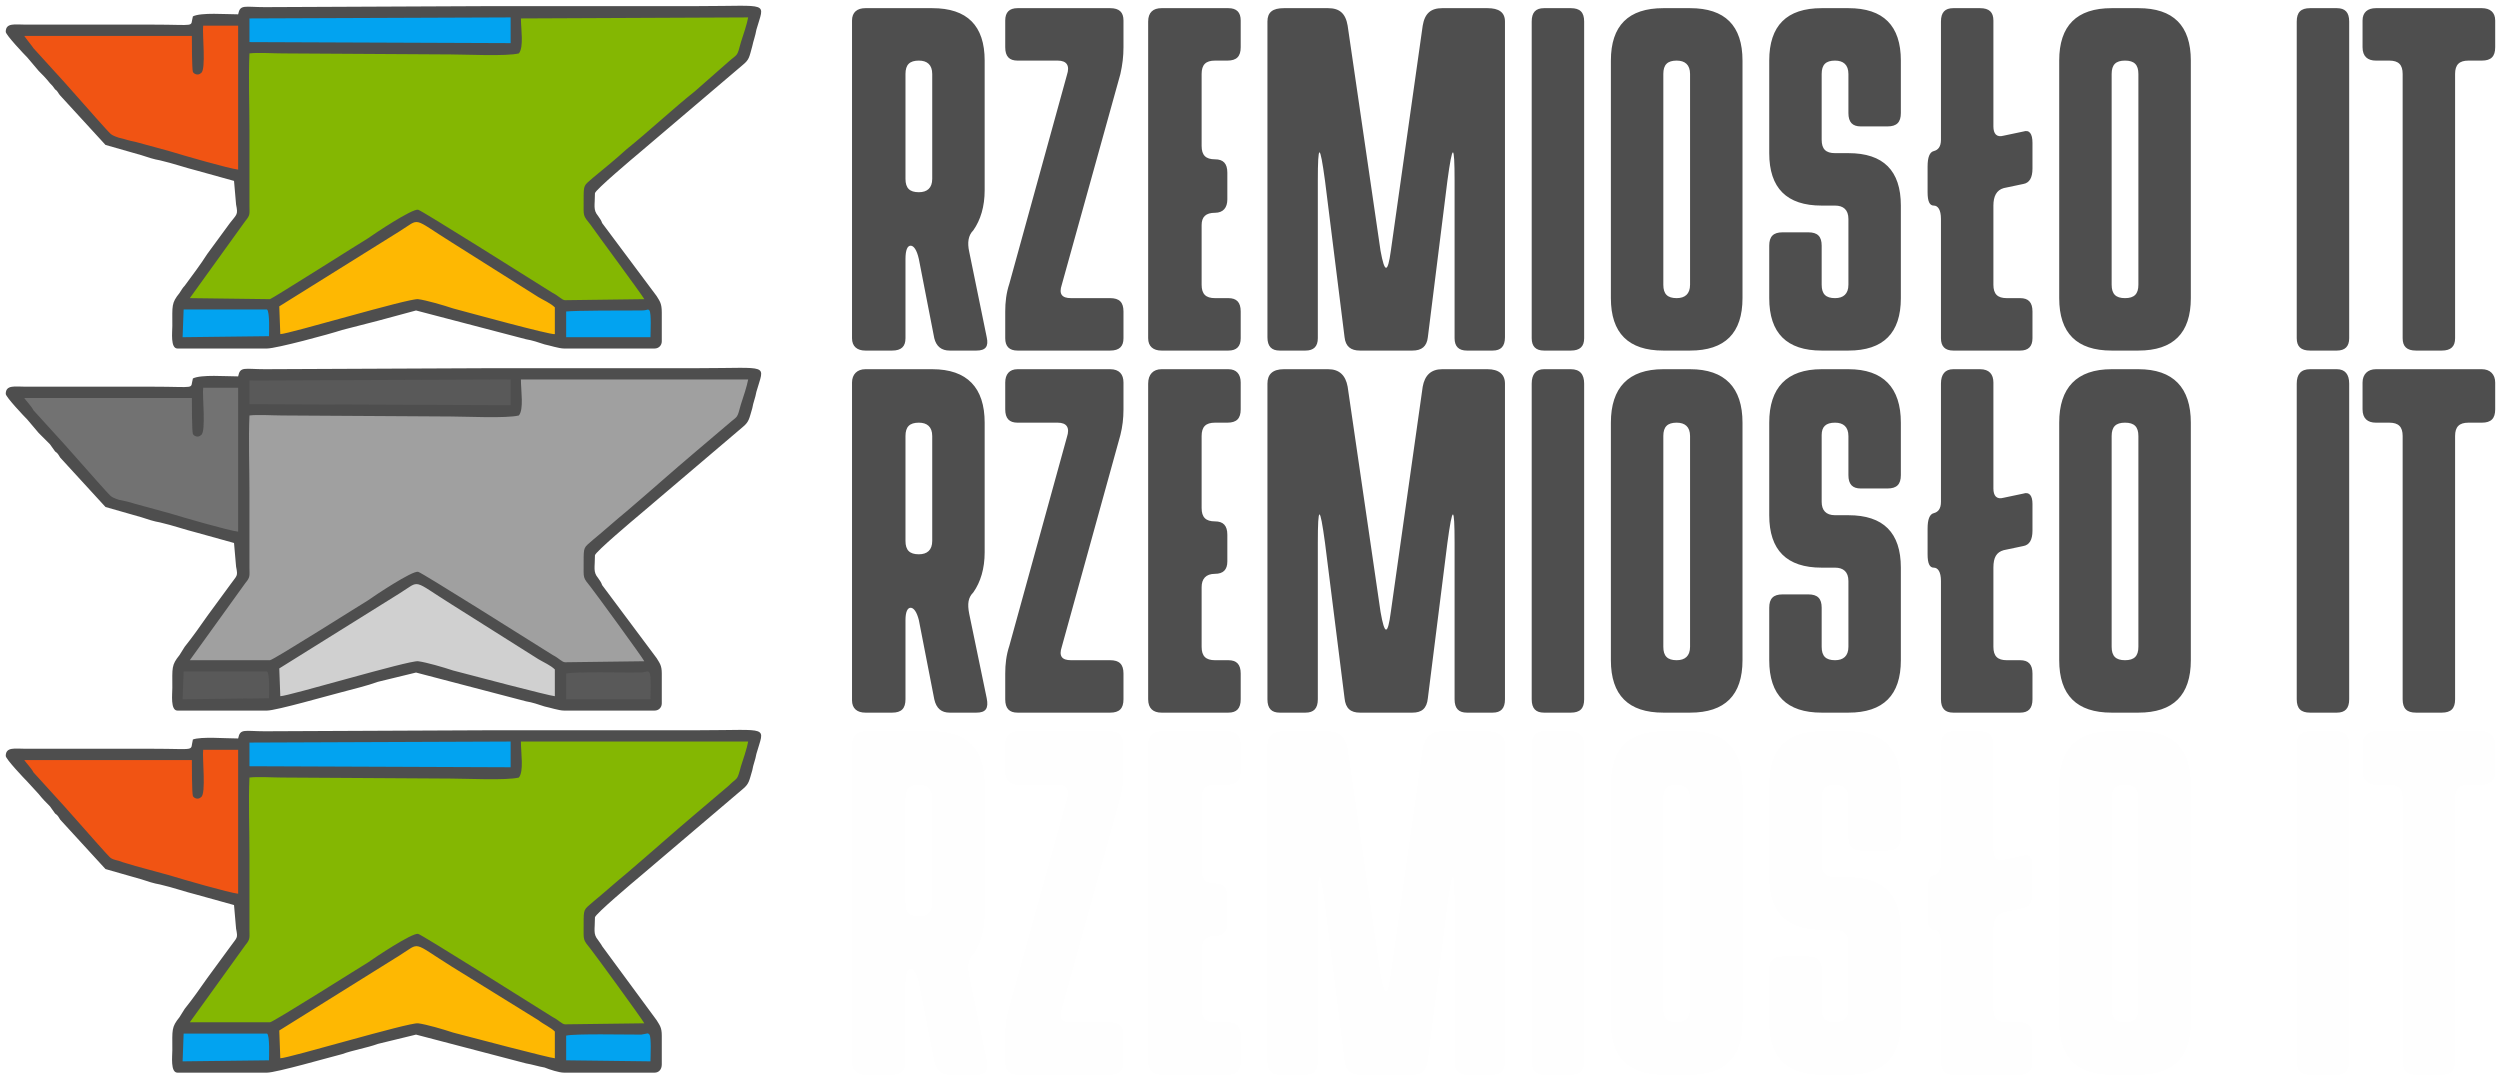
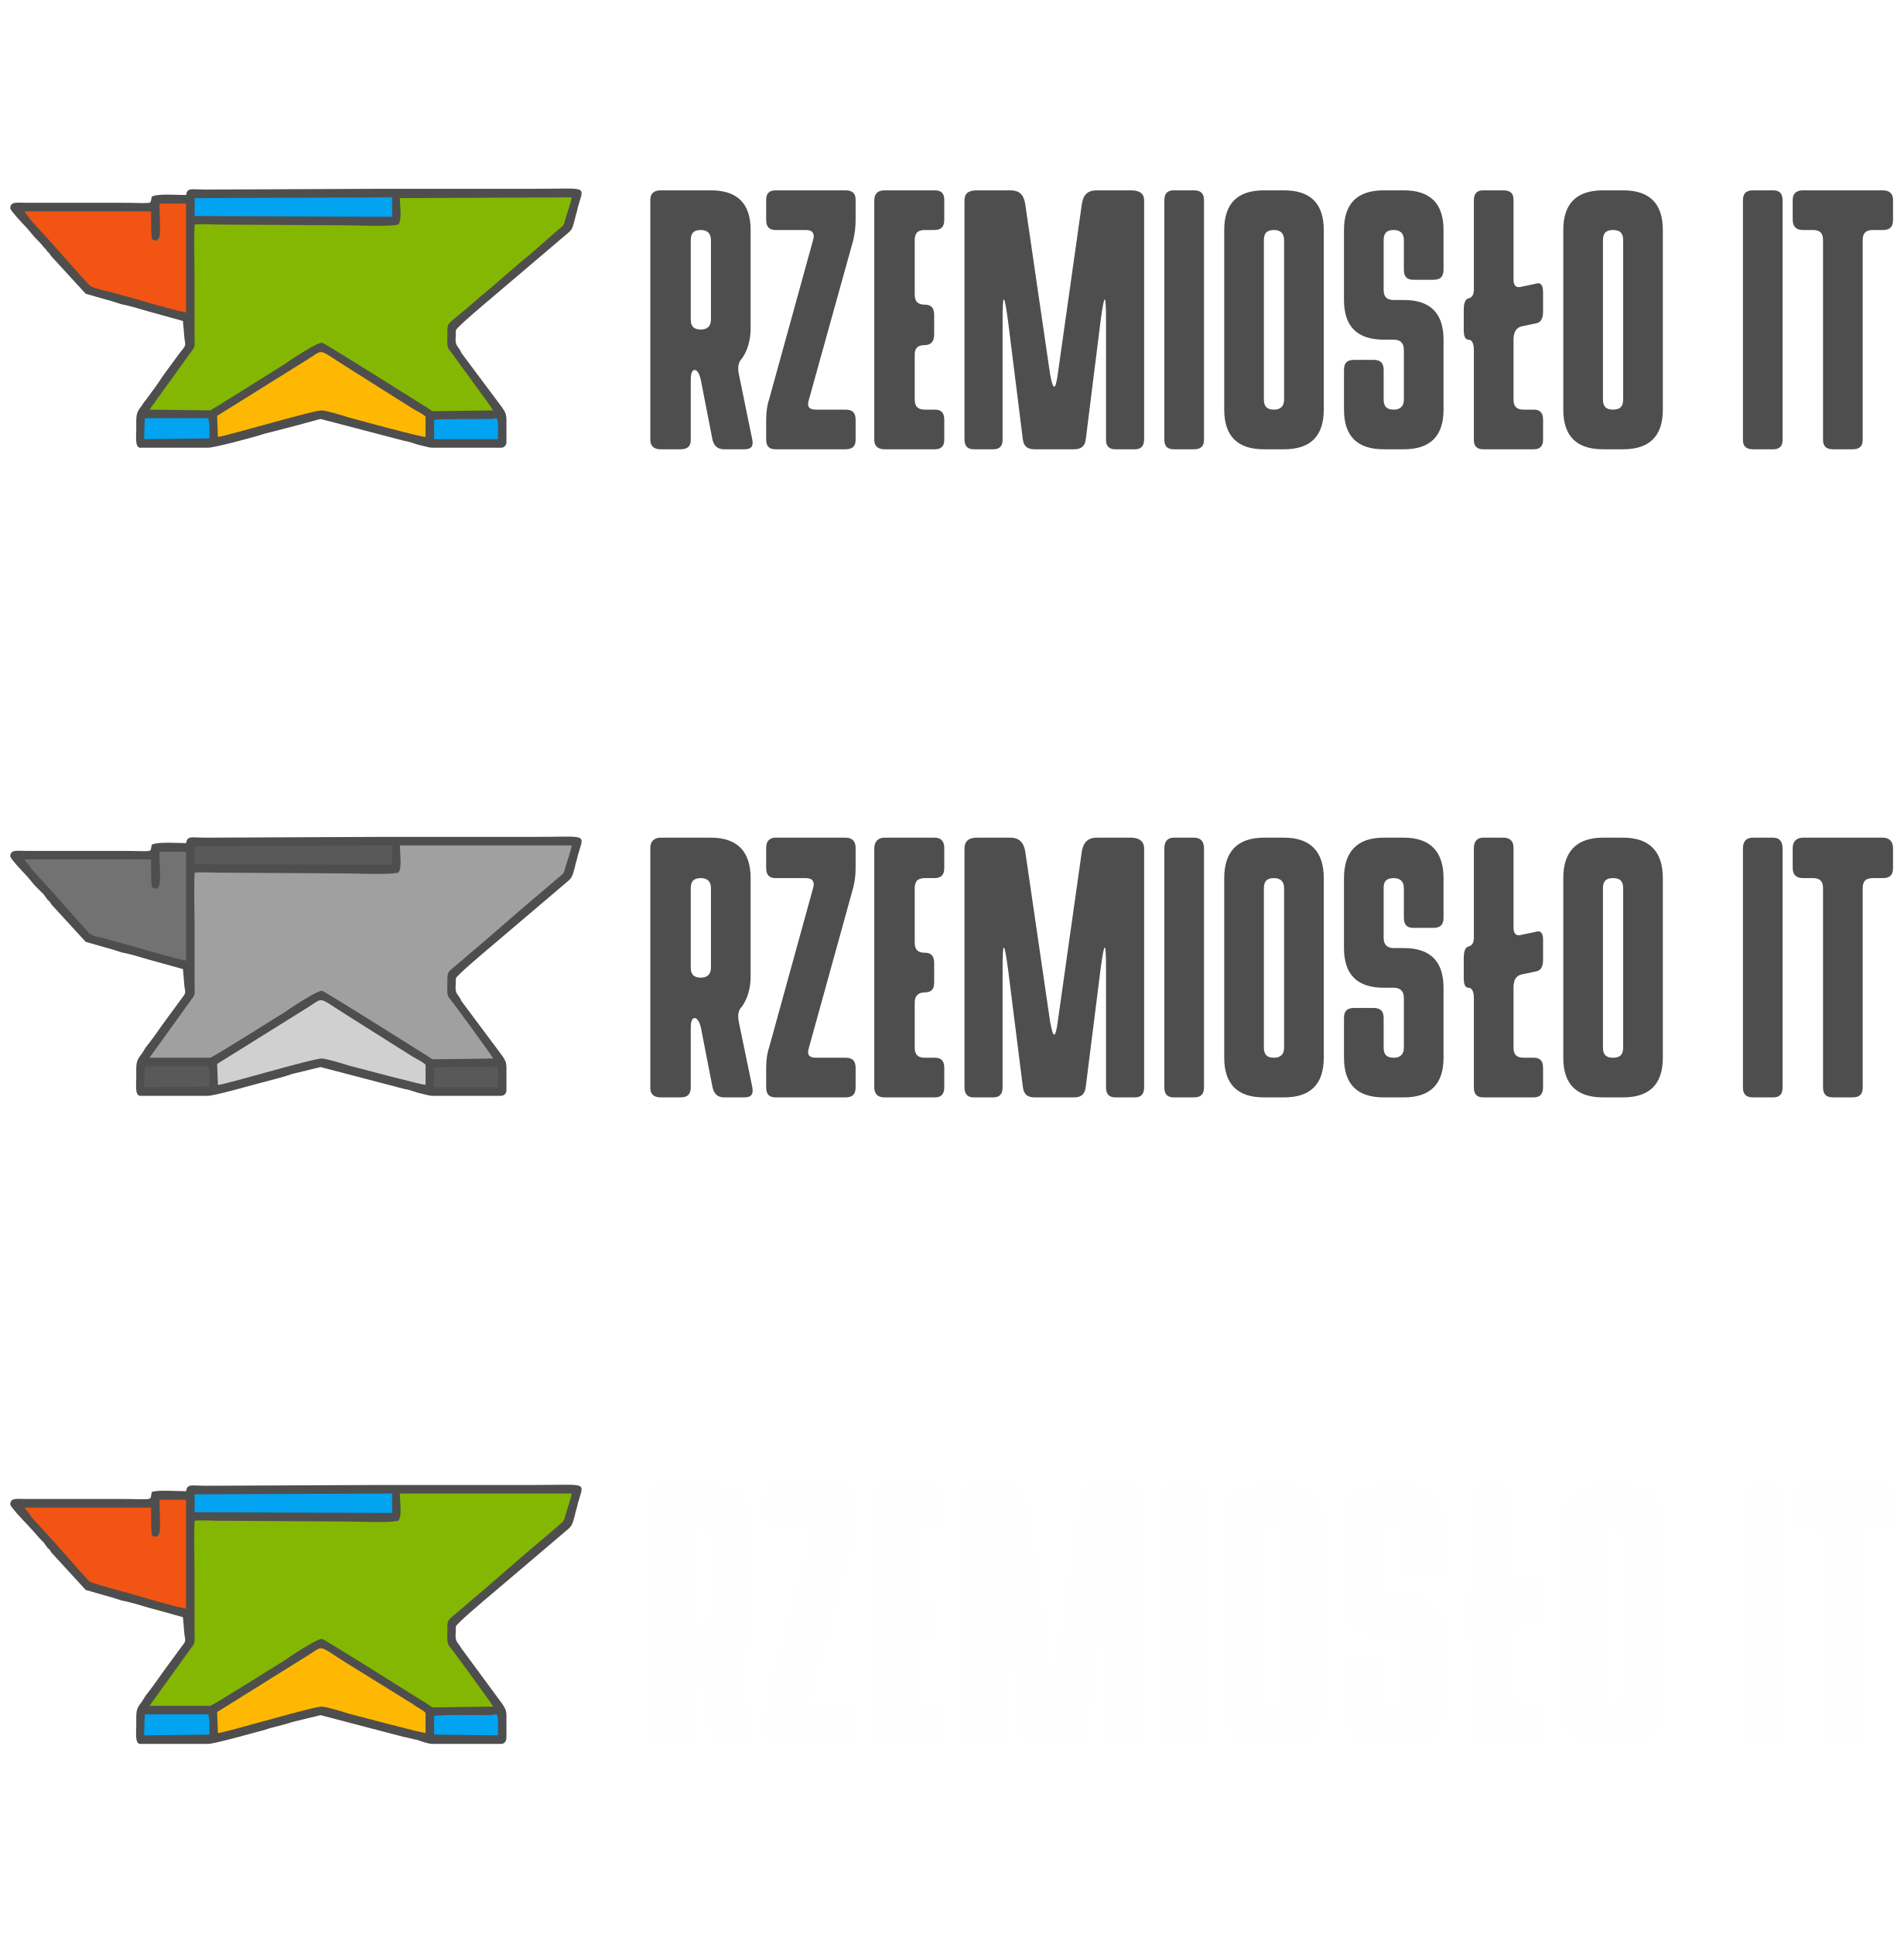
- <svg xmlns="http://www.w3.org/2000/svg" xml:space="preserve" width="435" height="188" version="1.1" style="clip-rule:evenodd;fill-rule:evenodd;image-rendering:optimizeQuality;shape-rendering:geometricPrecision;text-rendering:geometricPrecision" viewBox="0 0 12276.667 5305.778" id="svg2">
+ <svg xmlns="http://www.w3.org/2000/svg" xml:space="preserve" width="185" height="188" version="1.1" style="clip-rule:evenodd;fill-rule:evenodd;image-rendering:optimizeQuality;shape-rendering:geometricPrecision;text-rendering:geometricPrecision" viewBox="0 0 5221.111 5305.778" id="svg2">
  <defs id="defs4">
    <style type="text/css" id="style6">
    .fil2 {fill:#02A3F0}
    .fil4 {fill:#4E4E4E}
    .fil8 {fill:#595959}
    .fil9 {fill:#727272}
    .fil0 {fill:#84B702}
    .fil6 {fill:#A0A0A0}
    .fil7 {fill:#D0D0D0}
    .fil3 {fill:#F15413}
    .fil1 {fill:#FEB802}
    .fil10 {fill:#FEFEFE;fill-rule:nonzero}
    .fil5 {fill:#4E4E4E;fill-rule:nonzero}
   </style>
  </defs>
  <g id="Warstwa_x0020_1" transform="translate(0,-24394.222)">
-     <g id="g4200" transform="matrix(5.049507,0,0,5.049507,-825.1445,23808.153)">
+     <g id="g4200" transform="matrix(2.133278,0,0,2.133278,-332.3018,24651.895)">
      <path id="path10" d="m 795,410 c -1,-4 -52,-74 -56,-80 -7,-10 -4,-6 -4,-23 0,-8 0,-7 9,-15 48,-40 94,-83 142,-120 5,-11 11,-32 11,-42 l -231,-1 c -1,10 4,29 -1,35 -55,-1 -230,-1 -262,1 -1,28 1,145 -3,162 l -55,81 82,2 c 3,-1 93,-53 95,-55 7,-4 41,-29 47,-28 4,0 91,54 115,68 5,4 23,18 26,18 l 85,-3 z" class="fil0" style="fill:#84b702" />
      <path id="path12" d="m 434,445 c 8,0 126,-36 135,-35 37,4 120,35 137,34 l 0,-31 C 691,401 628,363 606,349 566,324 570,325 549,338 l -117,73 2,34 z" class="fil1" style="fill:#feb802" />
-       <polygon id="polygon14" points="661,161 662,132 403,133 404,159 " class="fil2" style="fill:#02a3f0" />
+       <polygon id="polygon14" points="662,132 403,133 404,159 661,161 " class="fil2" style="fill:#02a3f0" />
      <path id="path16" d="m 338,445 91,-1 c 0,-2 1,-27 -2,-28 l -89,0 0,29 z" class="fil2" style="fill:#02a3f0" />
      <path id="path18" d="m 180,148 c 2,2 10,14 13,17 l 29,33 c 10,10 29,33 40,45 4,6 8,8 17,10 38,10 83,28 118,34 l 1,-148 -40,1 c -4,44 -6,7 -6,7 l -172,1 z" class="fil3" style="fill:#f15413" />
      <path id="path20" d="m 712,445 87,0 c 0,-4 1,-24 -1,-26 -2,-3 0,-5 -8,-4 -16,0 -71,1 -79,3 l 1,27 z" class="fil2" style="fill:#02a3f0" />
      <path id="path22" d="m 714,419 c 8,-1 57,-1 73,-1 7,0 6,-2 8,0 2,3 1,21 1,26 l -82,0 0,-25 z m -372,-2 81,0 c 3,2 2,24 2,26 l -84,1 1,-27 z m 94,24 -1,-27 117,-73 c 21,-13 11,-14 51,11 l 84,53 c 5,3 12,6 16,10 l 0,26 c -4,1 -84,-21 -99,-25 -9,-3 -26,-8 -34,-9 -9,-1 -126,34 -134,34 z m -30,-307 254,-1 0,25 -254,-1 0,-23 z m -219,17 163,0 c 0,5 0,32 1,35 1,2 5,4 8,1 5,-3 1,-38 2,-46 l 34,0 0,140 c -9,-1 -54,-14 -67,-18 -11,-3 -22,-6 -33,-9 -6,-1 -11,-3 -16,-4 -9,-3 -8,-4 -13,-9 -11,-12 -30,-34 -40,-45 l -30,-33 c -2,-3 -7,-9 -9,-12 z m 603,256 -77,1 c -3,0 -6,-4 -12,-7 -24,-15 -127,-80 -131,-81 -6,-1 -42,23 -49,28 -2,1 -92,58 -95,59 l -78,-1 54,-75 c 5,-6 4,-7 4,-15 0,-25 0,-50 0,-74 0,-24 -1,-50 0,-74 8,-1 23,0 32,0 l 164,1 c 14,0 54,2 66,-1 5,-6 2,-24 2,-34 l 221,-1 c -1,6 -5,18 -7,24 -4,15 -3,11 -12,19 l -33,29 c -19,15 -46,40 -66,56 -11,10 -22,19 -33,28 -9,8 -9,6 -9,22 0,16 -1,14 7,24 4,6 50,68 52,72 z M 395,130 c -12,0 -36,-2 -44,2 -3,11 5,8 -40,8 l -123,0 c -10,0 -19,-2 -19,7 0,3 18,22 21,25 l 11,13 c 4,4 7,7 11,12 2,2 3,3 5,6 3,2 3,4 5,6 l 44,48 35,10 c 6,2 12,4 18,5 13,3 24,7 36,10 l 36,10 2,23 c 2,10 1,9 -6,18 l -22,30 c -7,11 -14,20 -22,31 -2,2 -3,4 -5,7 -8,10 -7,12 -7,32 0,6 -2,22 5,22 l 87,0 c 9,0 61,-14 73,-18 11,-3 24,-6 35,-9 l 37,-10 107,28 c 6,1 12,3 18,5 5,1 14,4 19,4 l 88,0 c 4,0 7,-3 7,-7 l 0,-28 c 0,-9 -2,-11 -5,-16 l -53,-71 c -1,-3 -2,-4 -4,-7 -5,-6 -3,-10 -3,-22 0,-3 38,-35 44,-40 l 100,-85 c 6,-5 6,-7 9,-18 1,-5 3,-10 4,-16 8,-28 14,-23 -56,-23 -66,0 -132,0 -198,0 l -224,1 c -20,0 -24,-3 -26,7 z" class="fil4" style="fill:#4e4e4e" />
      <path id="path24" d="m 1110,340 c -5,5 -6,12 -4,21 l 17,83 c 2,9 -1,13 -10,13 l -26,0 c -8,0 -13,-4 -15,-12 l -15,-77 c -2,-9 -5,-13 -8,-13 -3,0 -5,4 -5,13 l 0,77 c 0,8 -4,12 -13,12 l -26,0 c -8,0 -13,-4 -13,-12 l 0,-309 c 0,-8 5,-12 13,-12 l 65,0 c 34,0 51,17 51,51 l 0,126 c 0,16 -4,29 -11,39 z m -53,-165 c -9,0 -13,4 -13,13 l 0,102 c 0,9 4,13 13,13 8,0 13,-4 13,-13 l 0,-102 c 0,-9 -5,-13 -13,-13 z m 96,0 c -8,0 -12,-4 -12,-13 l 0,-26 c 0,-8 4,-12 12,-12 l 46,0 44,0 c 9,0 13,4 13,12 l 0,26 c 0,9 -1,17 -3,26 l -57,205 c -3,9 0,13 9,13 l 38,0 c 9,0 13,4 13,13 l 0,26 c 0,8 -4,12 -13,12 l -90,0 c -8,0 -12,-4 -12,-12 l 0,-26 c 0,-9 1,-18 4,-27 l 56,-203 c 3,-9 0,-14 -9,-14 l -39,0 z m 127,-38 c 0,-9 5,-13 13,-13 l 65,0 c 8,0 12,4 12,12 l 0,26 c 0,9 -4,13 -13,13 l -12,0 c -9,0 -13,4 -13,13 l 0,70 c 0,9 4,13 13,13 8,0 12,4 12,13 l 0,26 c 0,8 -4,13 -12,13 -9,0 -13,4 -13,12 l 0,58 c 0,9 4,13 13,13 l 13,0 c 8,0 12,4 12,13 l 0,26 c 0,8 -4,12 -12,12 l -65,0 c -8,0 -13,-4 -13,-12 l 0,-308 z m 116,0 c 0,-9 5,-13 16,-13 l 43,0 c 11,0 17,5 19,17 l 32,219 c 4,22 7,22 10,0 l 31,-219 c 2,-12 8,-17 19,-17 l 44,0 c 11,0 17,4 17,13 l 0,307 c 0,9 -4,13 -12,13 l -25,0 c -8,0 -12,-4 -12,-12 l 0,-153 c 0,-37 -2,-37 -7,0 l -19,152 c -1,9 -6,13 -15,13 l -51,0 c -9,0 -14,-4 -15,-13 l -19,-152 c -5,-37 -7,-37 -7,0 l 0,153 c 0,8 -4,12 -12,12 l -25,0 c -8,0 -12,-4 -12,-13 l 0,-307 z m 295,-13 c 9,0 13,4 13,13 l 0,308 c 0,8 -4,12 -13,12 l -26,0 c -8,0 -12,-4 -12,-12 l 0,-308 c 0,-9 4,-13 12,-13 l 26,0 z m 39,51 c 0,-34 17,-51 51,-51 l 26,0 c 34,0 51,17 51,51 l 0,231 c 0,34 -17,51 -51,51 l -26,0 c -34,0 -51,-17 -51,-51 l 0,-231 z m 64,0 c -9,0 -13,4 -13,13 l 0,205 c 0,9 4,13 13,13 8,0 13,-4 13,-13 l 0,-205 c 0,-9 -5,-13 -13,-13 z m 90,0 c 0,-34 17,-51 51,-51 l 26,0 c 34,0 51,17 51,51 l 0,51 c 0,9 -4,13 -13,13 l -26,0 c -8,0 -12,-4 -12,-13 l 0,-38 c 0,-9 -5,-13 -13,-13 -9,0 -13,4 -13,13 l 0,64 c 0,9 4,13 13,13 l 13,0 c 34,0 51,17 51,51 l 0,90 c 0,34 -17,51 -51,51 l -26,0 c -34,0 -51,-17 -51,-51 l 0,-51 c 0,-9 4,-13 13,-13 l 25,0 c 9,0 13,4 13,13 l 0,38 c 0,9 4,13 13,13 8,0 13,-4 13,-13 l 0,-64 c 0,-9 -5,-13 -13,-13 l -13,0 c -34,0 -51,-17 -51,-51 l 0,-90 z m 179,282 c -8,0 -12,-4 -12,-12 l 0,-116 c 0,-9 -3,-13 -7,-13 -4,0 -6,-4 -6,-13 l 0,-25 c 0,-9 2,-14 6,-15 4,-1 7,-4 7,-11 l 0,-115 c 0,-9 4,-13 12,-13 l 26,0 c 9,0 13,4 13,12 l 0,103 c 0,7 3,11 10,9 l 19,-4 c 6,-2 9,2 9,11 l 0,25 c 0,9 -3,14 -9,15 l -19,4 c -7,2 -10,8 -10,17 l 0,77 c 0,9 4,13 13,13 l 13,0 c 8,0 12,4 12,13 l 0,26 c 0,8 -4,12 -12,12 l -65,0 z m 103,-282 c 0,-34 17,-51 51,-51 l 26,0 c 34,0 51,17 51,51 l 0,231 c 0,34 -17,51 -51,51 l -26,0 c -34,0 -51,-17 -51,-51 l 0,-231 z m 64,0 c -9,0 -13,4 -13,13 l 0,205 c 0,9 4,13 13,13 9,0 13,-4 13,-13 l 0,-205 c 0,-9 -4,-13 -13,-13 z m 206,-51 c 8,0 12,4 12,13 l 0,308 c 0,8 -4,12 -12,12 l -26,0 c -9,0 -13,-4 -13,-12 l 0,-308 c 0,-9 4,-13 13,-13 l 26,0 z m 141,0 c 8,0 13,4 13,12 l 0,26 c 0,9 -4,13 -13,13 l -13,0 c -9,0 -13,4 -13,13 l 0,257 c 0,8 -4,12 -13,12 l -25,0 c -9,0 -13,-4 -13,-12 l 0,-257 c 0,-9 -4,-13 -13,-13 l -13,0 c -8,0 -13,-4 -13,-13 l 0,-26 c 0,-8 5,-12 13,-12 l 52,0 51,0 z" class="fil5" style="fill:#4e4e4e;fill-rule:nonzero" />
    </g>
-     <g id="g4210" transform="matrix(5.049507,0,0,5.049507,-825.1445,23652.193)">
+     <g id="g4210" transform="matrix(2.133278,0,0,2.133278,-332.3018,25612.85)">
      <path id="path26" d="m 795,793 c -1,-4 -52,-75 -56,-80 -7,-10 -4,-7 -4,-23 0,-8 0,-7 9,-15 48,-40 94,-83 142,-120 5,-11 11,-33 11,-42 l -231,-1 c -1,10 4,29 -1,35 -55,-1 -230,-1 -262,1 -1,28 1,144 -3,162 l -55,81 82,2 c 3,-1 93,-54 95,-55 7,-4 41,-29 47,-28 4,0 91,54 115,68 5,4 23,17 26,18 l 85,-3 z" class="fil6" style="fill:#a0a0a0" />
      <path id="path28" d="m 434,828 c 8,0 126,-36 135,-35 37,4 120,35 137,34 l 0,-31 C 691,783 628,746 606,732 566,706 570,708 549,721 l -117,73 2,34 z" class="fil7" style="fill:#d0d0d0" />
-       <polygon id="polygon30" points="661,543 662,515 403,516 404,542 " class="fil8" style="fill:#595959" />
+       <polygon id="polygon30" points="662,515 403,516 404,542 661,543 " class="fil8" style="fill:#595959" />
      <path id="path32" d="m 338,828 91,-1 c 0,-2 1,-27 -2,-28 l -89,0 0,29 z" class="fil8" style="fill:#595959" />
      <path id="path34" d="m 180,530 c 2,3 10,15 13,18 l 29,33 c 10,10 29,33 40,45 4,6 8,8 17,10 38,10 83,28 118,34 l 1,-148 -40,1 c -4,44 -6,7 -6,7 l -172,0 z" class="fil9" style="fill:#727272" />
      <path id="path36" d="m 712,828 87,0 c 0,-4 1,-24 -1,-27 -2,-2 0,-4 -8,-4 -16,1 -71,2 -79,4 l 1,27 z" class="fil8" style="fill:#595959" />
      <path id="path38" d="m 714,802 c 8,-2 57,-1 73,-1 7,-1 6,-2 8,0 2,3 1,21 1,26 l -82,0 0,-25 z m -372,-2 81,0 c 3,1 2,24 2,26 l -84,1 1,-27 z m 94,24 -1,-27 117,-73 c 21,-13 11,-14 51,11 l 84,53 c 5,3 12,6 16,10 l 0,26 c -4,0 -84,-21 -99,-25 -9,-3 -26,-8 -34,-9 -9,-1 -126,34 -134,34 z m -30,-307 254,-1 0,25 -254,-1 0,-23 z m -219,17 163,0 c 0,5 0,32 1,35 1,2 5,4 8,1 5,-3 1,-38 2,-46 l 34,0 0,140 c -9,-1 -54,-14 -67,-18 -11,-3 -22,-6 -33,-9 -6,-2 -11,-3 -16,-4 -9,-3 -8,-4 -13,-9 -11,-12 -30,-34 -40,-45 l -30,-33 c -2,-4 -7,-9 -9,-12 z m 603,256 -77,1 c -3,0 -6,-4 -12,-7 -24,-15 -127,-80 -131,-81 -6,-1 -42,23 -49,28 -2,1 -92,58 -95,58 l -78,0 54,-75 c 5,-6 4,-7 4,-15 0,-25 0,-50 0,-74 0,-25 -1,-50 0,-74 8,-1 23,0 32,0 l 164,1 c 14,0 54,2 66,-1 5,-6 2,-24 2,-35 l 221,0 c -1,6 -5,18 -7,24 -4,15 -3,11 -12,19 l -33,28 c -19,16 -46,40 -66,57 -11,9 -22,19 -33,28 -9,8 -9,6 -9,22 0,16 -1,14 7,24 4,5 50,68 52,72 z M 395,513 c -12,0 -36,-2 -44,2 -3,11 5,8 -40,8 l -123,0 c -10,0 -19,-2 -19,7 0,3 18,22 21,25 l 11,13 c 4,4 7,7 11,11 2,3 3,4 5,7 3,2 3,3 5,6 l 44,48 35,10 c 6,2 12,4 18,5 13,3 24,7 36,10 l 36,10 2,23 c 2,10 1,8 -6,18 l -22,30 c -7,10 -14,20 -22,30 -2,3 -3,5 -5,8 -8,10 -7,12 -7,32 0,6 -2,22 5,22 l 87,0 c 9,0 61,-15 73,-18 11,-3 24,-6 35,-10 l 37,-9 107,28 c 6,1 12,3 18,5 5,1 14,4 19,4 l 88,0 c 4,0 7,-3 7,-7 l 0,-29 c 0,-8 -2,-10 -5,-15 l -53,-71 c -1,-3 -2,-4 -4,-7 -5,-6 -3,-10 -3,-22 0,-3 38,-35 44,-40 l 100,-85 c 6,-5 6,-8 9,-18 1,-6 3,-10 4,-16 8,-28 14,-23 -56,-23 -66,0 -132,0 -198,0 l -224,1 c -20,0 -24,-3 -26,7 z" class="fil4" style="fill:#4e4e4e" />
      <path id="path40" d="m 1110,723 c -5,5 -6,11 -4,21 l 17,82 c 2,10 -1,14 -10,14 l -26,0 c -8,0 -13,-4 -15,-13 l -15,-77 c -2,-8 -5,-12 -8,-12 -3,0 -5,4 -5,12 l 0,77 c 0,9 -4,13 -13,13 l -26,0 c -8,0 -13,-4 -13,-12 l 0,-309 c 0,-8 5,-13 13,-13 l 65,0 c 34,0 51,18 51,52 l 0,126 c 0,16 -4,29 -11,39 z m -53,-165 c -9,0 -13,4 -13,13 l 0,102 c 0,9 4,13 13,13 8,0 13,-4 13,-13 l 0,-102 c 0,-9 -5,-13 -13,-13 z m 96,0 c -8,0 -12,-4 -12,-13 l 0,-26 c 0,-8 4,-13 12,-13 l 46,0 44,0 c 9,0 13,5 13,13 l 0,26 c 0,9 -1,17 -3,25 l -57,206 c -3,9 0,13 9,13 l 38,0 c 9,0 13,4 13,13 l 0,25 c 0,9 -4,13 -13,13 l -90,0 c -8,0 -12,-4 -12,-13 l 0,-25 c 0,-9 1,-18 4,-27 l 56,-203 c 3,-9 0,-14 -9,-14 l -39,0 z m 127,-38 c 0,-9 5,-14 13,-14 l 65,0 c 8,0 12,5 12,13 l 0,26 c 0,9 -4,13 -13,13 l -12,0 c -9,0 -13,4 -13,13 l 0,70 c 0,9 4,13 13,13 8,0 12,4 12,13 l 0,26 c 0,8 -4,12 -12,12 -9,0 -13,5 -13,13 l 0,58 c 0,9 4,13 13,13 l 13,0 c 8,0 12,4 12,13 l 0,25 c 0,9 -4,13 -12,13 l -65,0 c -8,0 -13,-4 -13,-13 l 0,-307 z m 116,0 c 0,-9 5,-14 16,-14 l 43,0 c 11,0 17,6 19,17 l 32,219 c 4,23 7,23 10,0 l 31,-219 c 2,-11 8,-17 19,-17 l 44,0 c 11,0 17,5 17,14 l 0,307 c 0,9 -4,13 -12,13 l -25,0 c -8,0 -12,-4 -12,-13 l 0,-152 c 0,-37 -2,-37 -7,0 l -19,151 c -1,10 -6,14 -15,14 l -51,0 c -9,0 -14,-4 -15,-14 l -19,-151 c -5,-37 -7,-37 -7,0 l 0,152 c 0,9 -4,13 -12,13 l -25,0 c -8,0 -12,-4 -12,-13 l 0,-307 z m 295,-14 c 9,0 13,5 13,14 l 0,307 c 0,9 -4,13 -13,13 l -26,0 c -8,0 -12,-4 -12,-13 l 0,-307 c 0,-9 4,-14 12,-14 l 26,0 z m 39,52 c 0,-34 17,-52 51,-52 l 26,0 c 34,0 51,18 51,52 l 0,231 c 0,34 -17,51 -51,51 l -26,0 c -34,0 -51,-17 -51,-51 l 0,-231 z m 64,0 c -9,0 -13,4 -13,13 l 0,205 c 0,9 4,13 13,13 8,0 13,-4 13,-13 l 0,-205 c 0,-9 -5,-13 -13,-13 z m 90,0 c 0,-34 17,-52 51,-52 l 26,0 c 34,0 51,18 51,52 l 0,51 c 0,9 -4,13 -13,13 l -26,0 c -8,0 -12,-4 -12,-13 l 0,-38 c 0,-9 -5,-13 -13,-13 -9,0 -13,4 -13,12 l 0,65 c 0,8 4,13 13,13 l 13,0 c 34,0 51,17 51,51 l 0,90 c 0,34 -17,51 -51,51 l -26,0 c -34,0 -51,-17 -51,-51 l 0,-51 c 0,-9 4,-13 13,-13 l 25,0 c 9,0 13,4 13,13 l 0,38 c 0,9 4,13 13,13 8,0 13,-4 13,-13 l 0,-64 c 0,-9 -5,-13 -13,-13 l -13,0 c -34,0 -51,-17 -51,-51 l 0,-90 z m 179,282 c -8,0 -12,-4 -12,-13 l 0,-115 c 0,-9 -3,-13 -7,-13 -4,0 -6,-4 -6,-13 l 0,-25 c 0,-9 2,-14 6,-15 4,-1 7,-4 7,-11 l 0,-115 c 0,-9 4,-14 12,-14 l 26,0 c 9,0 13,5 13,13 l 0,103 c 0,7 3,11 10,9 l 19,-4 c 6,-2 9,2 9,10 l 0,26 c 0,9 -3,14 -9,15 l -19,4 c -7,2 -10,7 -10,17 l 0,77 c 0,9 4,13 13,13 l 13,0 c 8,0 12,4 12,13 l 0,25 c 0,9 -4,13 -12,13 l -65,0 z m 103,-282 c 0,-34 17,-52 51,-52 l 26,0 c 34,0 51,18 51,52 l 0,231 c 0,34 -17,51 -51,51 l -26,0 c -34,0 -51,-17 -51,-51 l 0,-231 z m 64,0 c -9,0 -13,4 -13,13 l 0,205 c 0,9 4,13 13,13 9,0 13,-4 13,-13 l 0,-205 c 0,-9 -4,-13 -13,-13 z m 206,-52 c 8,0 12,5 12,14 l 0,307 c 0,9 -4,13 -12,13 l -26,0 c -9,0 -13,-4 -13,-13 l 0,-307 c 0,-9 4,-14 13,-14 l 26,0 z m 141,0 c 8,0 13,5 13,13 l 0,26 c 0,9 -4,13 -13,13 l -13,0 c -9,0 -13,4 -13,13 l 0,256 c 0,9 -4,13 -13,13 l -25,0 c -9,0 -13,-4 -13,-13 l 0,-256 c 0,-9 -4,-13 -13,-13 l -13,0 c -8,0 -13,-4 -13,-13 l 0,-26 c 0,-8 5,-13 13,-13 l 52,0 51,0 z" class="fil5" style="fill:#4e4e4e;fill-rule:nonzero" />
    </g>
-     <g id="g4220" transform="matrix(5.049507,0,0,5.049507,-825.1445,23415.44)">
+     <g id="g4220" transform="matrix(2.133278,0,0,2.133278,-332.3018,26539.673)">
      <path id="path42" d="m 795,1192 c -1,-4 -52,-75 -56,-80 -7,-10 -4,-7 -4,-23 0,-8 0,-7 9,-15 48,-40 94,-83 142,-120 5,-11 11,-33 11,-42 l -231,-1 c -1,10 4,29 -1,35 -55,-1 -230,-1 -262,1 -1,28 1,144 -3,162 l -55,81 82,2 c 3,-1 93,-54 95,-55 7,-4 41,-29 47,-28 4,0 91,54 115,68 5,4 23,17 26,18 l 85,-3 z" class="fil0" style="fill:#84b702" />
      <path id="path44" d="m 434,1227 c 8,0 126,-36 135,-35 37,4 120,35 137,34 l 0,-32 c -15,-12 -78,-49 -100,-63 -40,-26 -36,-24 -57,-11 l -117,73 2,34 z" class="fil1" style="fill:#feb802" />
-       <polygon id="polygon46" points="403,914 404,941 661,942 662,914 " class="fil2" style="fill:#02a3f0" />
+       <polygon id="polygon46" points="404,941 661,942 662,914 403,914 " class="fil2" style="fill:#02a3f0" />
      <path id="path48" d="m 338,1227 91,-1 c 0,-2 1,-27 -2,-28 l -89,0 0,29 z" class="fil2" style="fill:#02a3f0" />
      <path id="path50" d="m 180,929 c 2,3 10,15 13,18 l 29,33 c 10,10 29,33 40,45 4,6 8,8 17,10 38,10 83,28 118,34 l 1,-148 -40,1 c -4,44 -6,7 -6,7 l -172,0 z" class="fil3" style="fill:#f15413" />
      <path id="path52" d="m 712,1227 87,0 c 0,-4 1,-24 -1,-27 -2,-2 0,-4 -8,-4 -16,1 -71,2 -79,4 l 1,27 z" class="fil2" style="fill:#02a3f0" />
      <path id="path54" d="m 714,1201 c 8,-2 57,-1 73,-1 7,-1 6,-2 8,0 2,3 1,21 1,26 l -82,-1 0,-24 z m -372,-2 81,0 c 3,1 2,24 2,26 l -84,1 1,-27 z m 94,24 -1,-27 117,-73 c 21,-13 11,-14 51,11 l 84,52 c 5,4 12,7 16,11 l 0,26 c -4,0 -84,-21 -99,-25 -9,-3 -26,-8 -34,-9 -9,-1 -126,34 -134,34 z m -30,-307 254,-1 0,25 -254,-1 0,-23 z m -219,17 163,0 c 0,5 0,32 1,35 1,2 5,4 8,1 5,-3 1,-38 2,-46 l 34,0 0,140 c -9,-1 -54,-14 -67,-18 -11,-3 -22,-6 -33,-9 -6,-2 -11,-3 -16,-5 -9,-2 -8,-3 -13,-8 -11,-12 -30,-34 -40,-45 l -30,-33 c -2,-4 -7,-9 -9,-12 z m 603,256 -77,1 c -3,0 -6,-4 -12,-7 -24,-15 -127,-80 -131,-81 -6,-1 -42,23 -49,28 -2,1 -92,58 -95,58 l -78,0 54,-75 c 5,-6 4,-7 4,-16 0,-24 0,-49 0,-73 0,-25 -1,-50 0,-74 8,-1 23,0 32,0 l 164,1 c 14,0 54,2 66,-1 5,-6 2,-24 2,-35 l 221,0 c -1,6 -5,18 -7,24 -4,15 -3,10 -12,19 l -33,28 c -19,16 -46,40 -66,57 -11,9 -22,19 -33,28 -9,8 -9,6 -9,22 0,16 -1,14 7,24 4,5 50,68 52,72 z M 395,912 c -12,0 -36,-2 -44,1 -3,12 5,9 -40,9 l -123,0 c -10,0 -19,-2 -19,7 0,3 18,22 21,25 l 11,12 c 4,5 7,8 11,12 2,3 3,4 5,7 3,2 3,3 5,6 l 44,48 35,10 c 6,2 12,4 18,5 13,3 24,7 36,10 l 36,10 2,23 c 2,10 1,8 -6,18 l -22,30 c -7,10 -14,20 -22,30 -2,3 -3,5 -5,8 -8,10 -7,12 -7,32 0,6 -2,22 5,22 l 87,0 c 9,0 61,-15 73,-18 11,-4 24,-6 35,-10 l 37,-9 107,28 c 6,1 12,3 18,4 5,2 14,5 19,5 l 88,0 c 4,0 7,-3 7,-8 l 0,-28 c 0,-8 -2,-10 -5,-15 l -53,-72 c -1,-2 -2,-3 -4,-6 -5,-6 -3,-10 -3,-22 0,-3 38,-35 44,-40 l 100,-85 c 6,-5 6,-8 9,-18 1,-6 3,-10 4,-16 8,-28 14,-23 -56,-23 -66,0 -132,0 -198,0 l -224,1 c -20,0 -24,-3 -26,7 z" class="fil4" style="fill:#4e4e4e" />
      <path id="path56" d="m 1110,1122 c -5,4 -6,11 -4,21 l 17,82 c 2,10 -1,14 -10,14 l -26,0 c -8,0 -13,-4 -15,-13 l -15,-77 c -2,-8 -5,-13 -8,-13 -3,0 -5,5 -5,13 l 0,77 c 0,9 -4,13 -13,13 l -26,0 c -8,0 -13,-4 -13,-12 l 0,-309 c 0,-8 5,-13 13,-13 l 65,0 c 34,0 51,17 51,52 l 0,126 c 0,16 -4,29 -11,39 z m -53,-165 c -9,0 -13,4 -13,13 l 0,102 c 0,9 4,13 13,13 8,0 13,-4 13,-13 l 0,-102 c 0,-9 -5,-13 -13,-13 z m 96,0 c -8,0 -12,-5 -12,-13 l 0,-26 c 0,-8 4,-13 12,-13 l 46,0 44,0 c 9,0 13,5 13,13 l 0,26 c 0,8 -1,17 -3,25 l -57,206 c -3,9 0,13 9,13 l 38,0 c 9,0 13,4 13,13 l 0,25 c 0,9 -4,13 -13,13 l -90,0 c -8,0 -12,-4 -12,-13 l 0,-25 c 0,-9 1,-18 4,-28 l 56,-202 c 3,-9 0,-14 -9,-14 l -39,0 z m 127,-39 c 0,-8 5,-13 13,-13 l 65,0 c 8,0 12,5 12,13 l 0,26 c 0,8 -4,13 -13,13 l -12,0 c -9,0 -13,4 -13,13 l 0,70 c 0,9 4,13 13,13 8,0 12,4 12,13 l 0,26 c 0,8 -4,12 -12,12 -9,0 -13,5 -13,13 l 0,58 c 0,9 4,13 13,13 l 13,0 c 8,0 12,4 12,13 l 0,25 c 0,9 -4,13 -12,13 l -65,0 c -8,0 -13,-4 -13,-13 l 0,-308 z m 116,0 c 0,-8 5,-13 16,-13 l 43,0 c 11,0 17,6 19,17 l 32,219 c 4,23 7,23 10,0 l 31,-219 c 2,-11 8,-17 19,-17 l 44,0 c 11,0 17,5 17,13 l 0,308 c 0,9 -4,13 -12,13 l -25,0 c -8,0 -12,-4 -12,-13 l 0,-152 c 0,-37 -2,-37 -7,0 l -19,151 c -1,10 -6,14 -15,14 l -51,0 c -9,0 -14,-4 -15,-14 l -19,-151 c -5,-37 -7,-37 -7,0 l 0,152 c 0,9 -4,13 -12,13 l -25,0 c -8,0 -12,-4 -12,-13 l 0,-308 z m 295,-13 c 9,0 13,5 13,13 l 0,308 c 0,9 -4,13 -13,13 l -26,0 c -8,0 -12,-4 -12,-13 l 0,-308 c 0,-8 4,-13 12,-13 l 26,0 z m 39,52 c 0,-35 17,-52 51,-52 l 26,0 c 34,0 51,17 51,52 l 0,231 c 0,34 -17,51 -51,51 l -26,0 c -34,0 -51,-17 -51,-51 l 0,-231 z m 64,0 c -9,0 -13,4 -13,13 l 0,205 c 0,9 4,13 13,13 8,0 13,-4 13,-13 l 0,-205 c 0,-9 -5,-13 -13,-13 z m 90,0 c 0,-35 17,-52 51,-52 l 26,0 c 34,0 51,17 51,52 l 0,51 c 0,9 -4,13 -13,13 l -26,0 c -8,0 -12,-4 -12,-13 l 0,-38 c 0,-9 -5,-13 -13,-13 -9,0 -13,4 -13,12 l 0,65 c 0,8 4,13 13,13 l 13,0 c 34,0 51,17 51,51 l 0,90 c 0,34 -17,51 -51,51 l -26,0 c -34,0 -51,-17 -51,-51 l 0,-52 c 0,-8 4,-12 13,-12 l 25,0 c 9,0 13,4 13,12 l 0,39 c 0,9 4,13 13,13 8,0 13,-4 13,-13 l 0,-64 c 0,-9 -5,-13 -13,-13 l -13,0 c -34,0 -51,-17 -51,-51 l 0,-90 z m 179,282 c -8,0 -12,-4 -12,-13 l 0,-115 c 0,-9 -3,-13 -7,-13 -4,0 -6,-4 -6,-13 l 0,-26 c 0,-8 2,-13 6,-14 4,-1 7,-5 7,-11 l 0,-116 c 0,-8 4,-13 12,-13 l 26,0 c 9,0 13,5 13,13 l 0,102 c 0,8 3,11 10,10 l 19,-4 c 6,-2 9,2 9,10 l 0,26 c 0,9 -3,14 -9,15 l -19,4 c -7,2 -10,7 -10,17 l 0,77 c 0,9 4,13 13,13 l 13,0 c 8,0 12,4 12,13 l 0,25 c 0,9 -4,13 -12,13 l -65,0 z m 103,-282 c 0,-35 17,-52 51,-52 l 26,0 c 34,0 51,17 51,52 l 0,231 c 0,34 -17,51 -51,51 l -26,0 c -34,0 -51,-17 -51,-51 l 0,-231 z m 64,0 c -9,0 -13,4 -13,13 l 0,205 c 0,9 4,13 13,13 9,0 13,-4 13,-13 l 0,-205 c 0,-9 -4,-13 -13,-13 z m 206,-52 c 8,0 12,5 12,13 l 0,308 c 0,9 -4,13 -12,13 l -26,0 c -9,0 -13,-4 -13,-13 l 0,-308 c 0,-8 4,-13 13,-13 l 26,0 z m 141,0 c 8,0 13,5 13,13 l 0,26 c 0,8 -4,13 -13,13 l -13,0 c -9,0 -13,4 -13,13 l 0,256 c 0,9 -4,13 -13,13 l -25,0 c -9,0 -13,-4 -13,-13 l 0,-256 c 0,-9 -4,-13 -13,-13 l -13,0 c -8,0 -13,-5 -13,-13 l 0,-26 c 0,-8 5,-13 13,-13 l 52,0 51,0 z" class="fil10" style="fill:#fefefe;fill-rule:nonzero" />
    </g>
  </g>
</svg>
